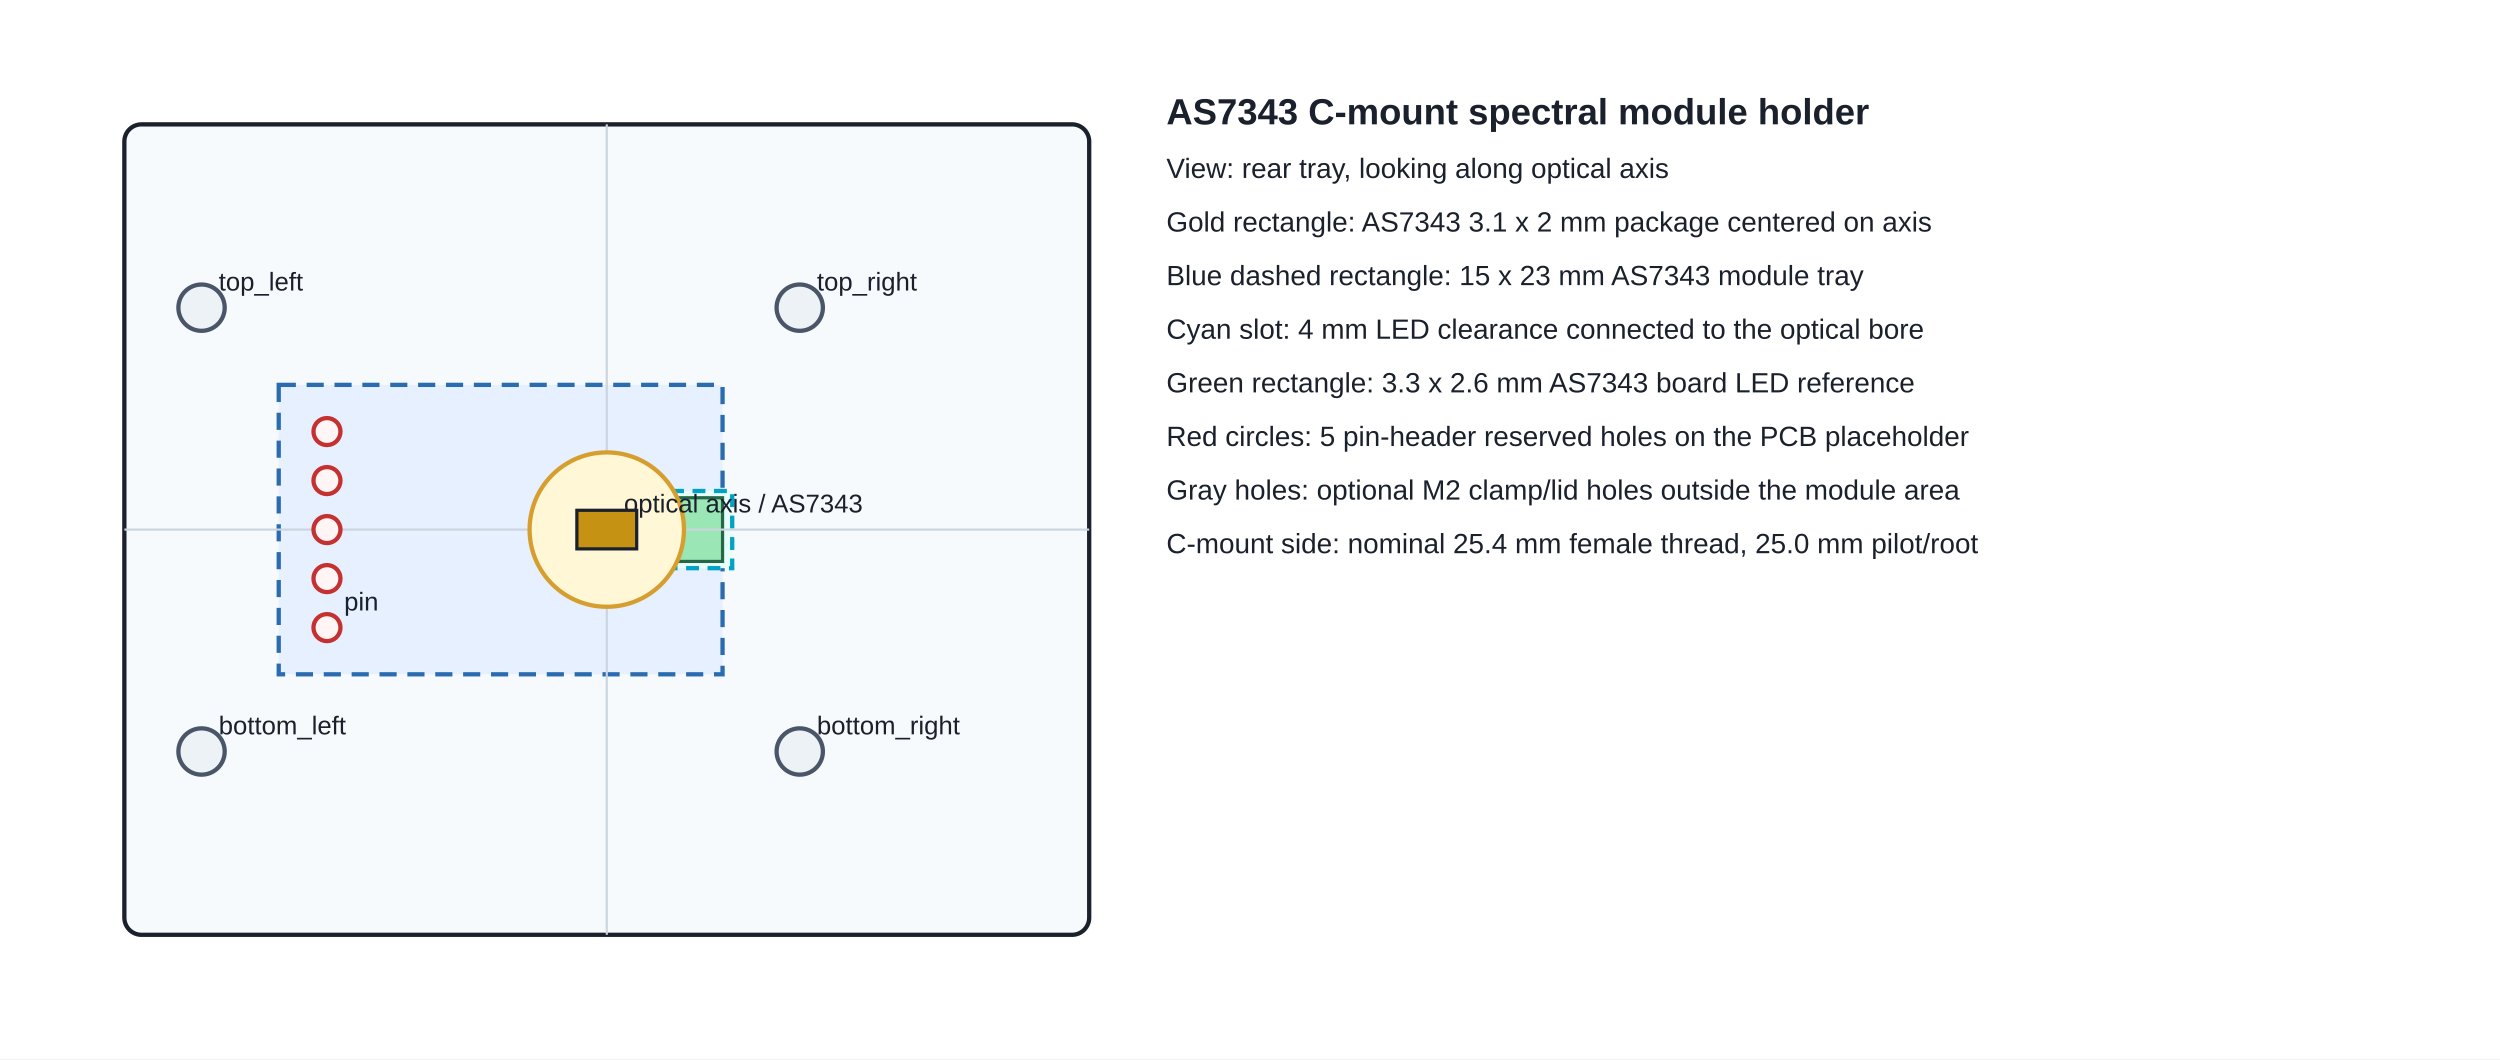
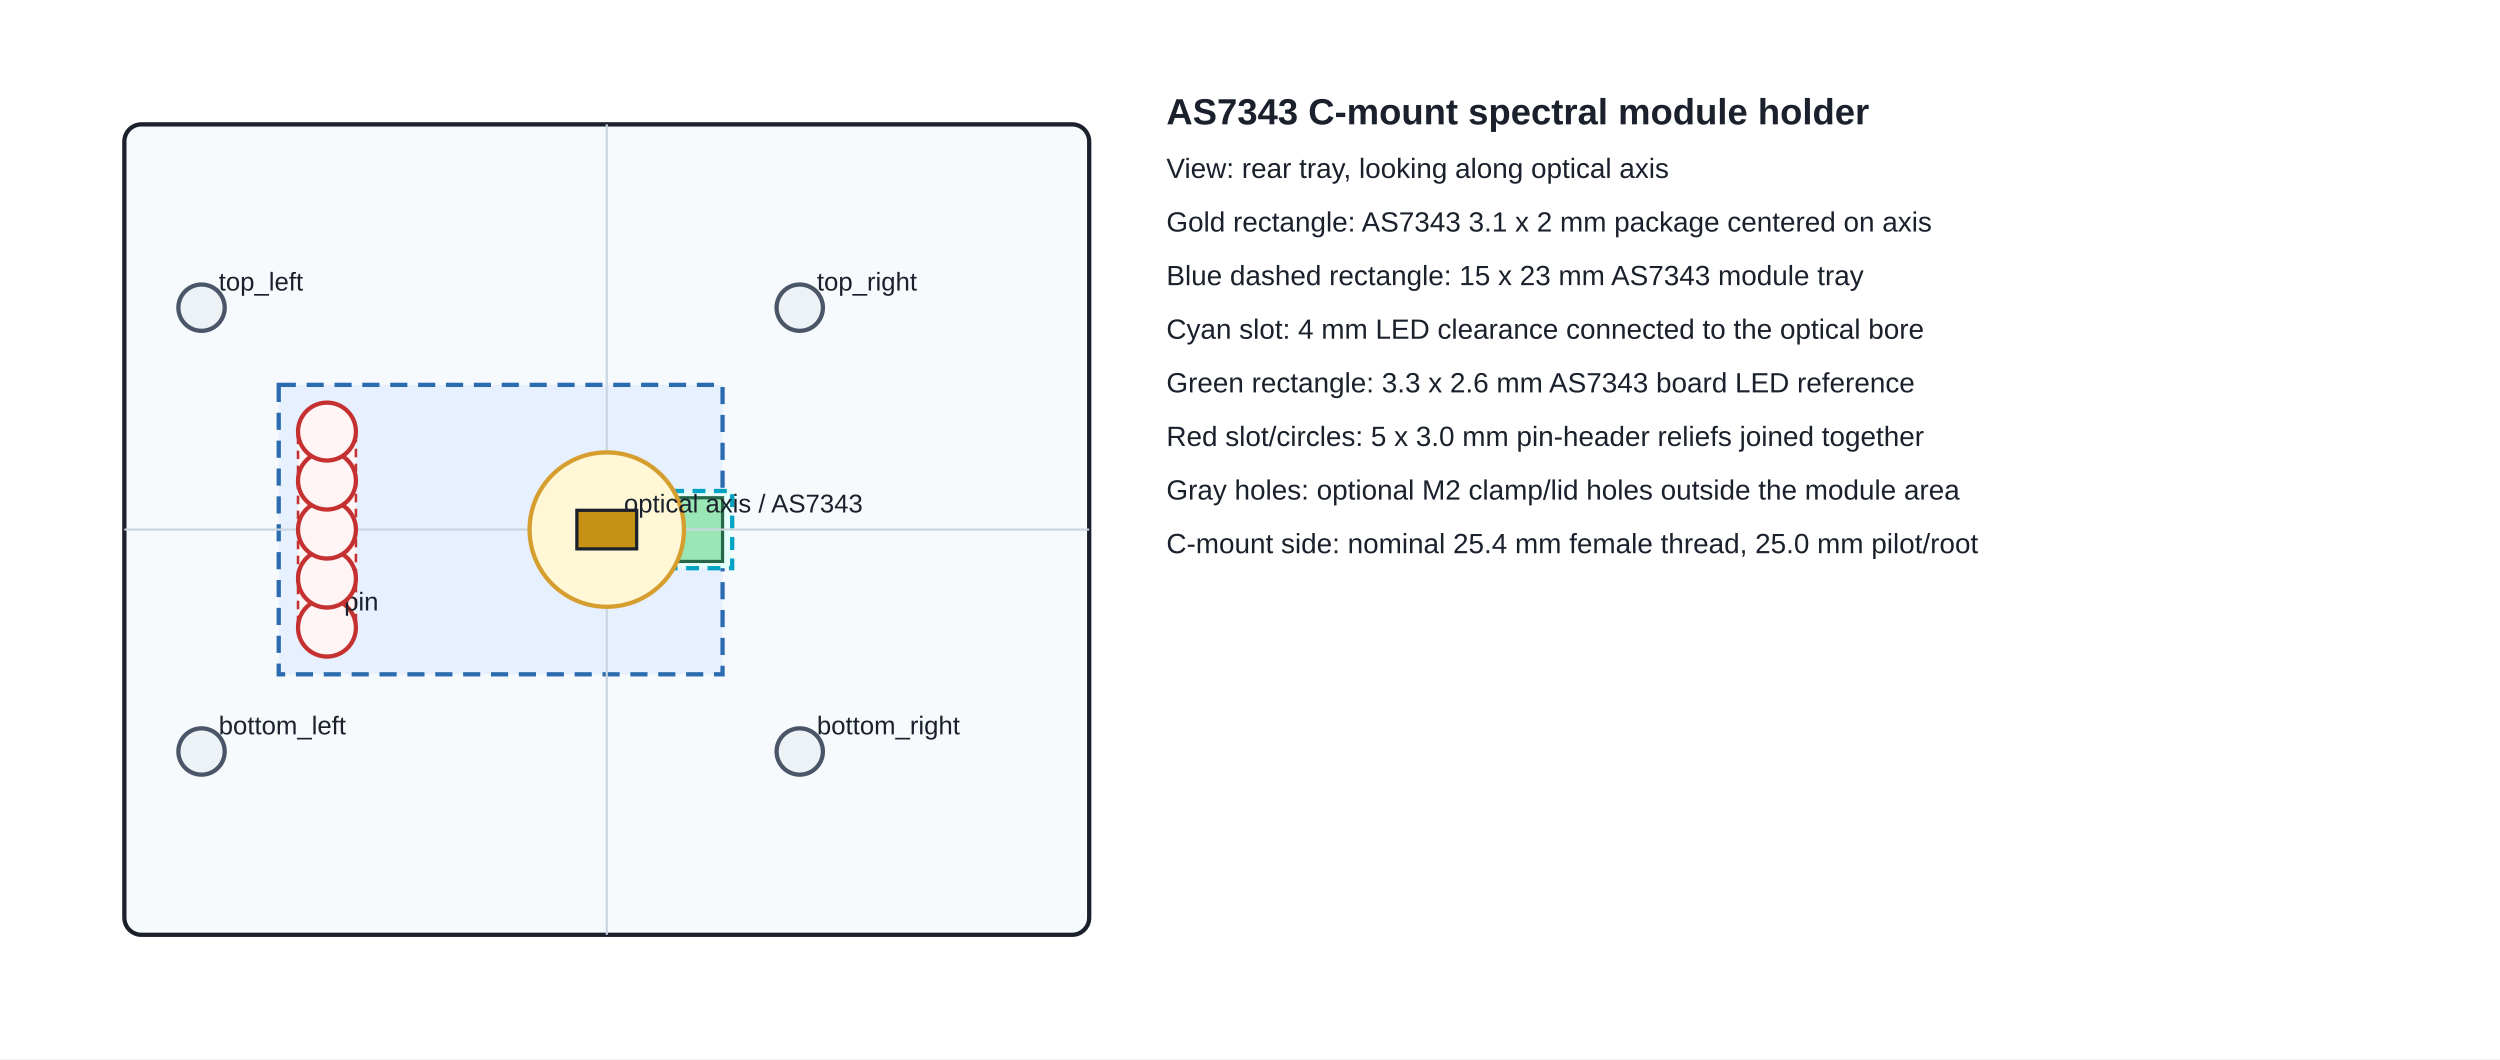
<svg xmlns="http://www.w3.org/2000/svg" width="1166" height="494" viewBox="0 0 1166 494">
  <rect width="100%" height="100%" fill="white" />
  <rect x="58.00" y="58.00" width="450.00" height="378.00" rx="8" fill="#f7fafc" stroke="#1a202c" stroke-width="2" />
  <rect x="130.00" y="179.50" width="207.00" height="135.00" fill="#e6f0ff" stroke="#2b6cb0" stroke-width="2" stroke-dasharray="8 5" />
  <rect x="283.00" y="229.00" width="58.50" height="36.00" fill="#e6fffb" stroke="#00a3c4" stroke-width="2" stroke-dasharray="6 4" />
  <rect x="313.60" y="232.15" width="23.40" height="29.70" fill="#9ae6b4" stroke="#276749" stroke-width="1.5" />
+   <rect x="139.00" y="201.28" width="27.00" height="91.44" fill="#fff5f5" stroke="#c53030" stroke-width="1.2" stroke-dasharray="4 3" />
  <line x1="58.00" y1="247.00" x2="508.00" y2="247.00" stroke="#cbd5e0" stroke-width="1" />
  <line x1="283.00" y1="58.00" x2="283.00" y2="436.00" stroke="#cbd5e0" stroke-width="1" />
  <circle cx="283.00" cy="247.00" r="36.00" fill="#fff7d6" stroke="#d69e2e" stroke-width="2" />
  <text x="291.00" y="239.00" font-family="Arial" font-size="12" fill="#1a202c">optical axis / AS7343</text>
  <rect x="269.05" y="238.00" width="27.90" height="18.00" fill="#c69214" stroke="#1a202c" stroke-width="1.5" />
-   <circle cx="152.50" cy="292.72" r="6.30" fill="#fff5f5" stroke="#c53030" stroke-width="2" />
+   <circle cx="152.50" cy="292.72" r="13.50" fill="#fff5f5" stroke="#c53030" stroke-width="2" />
  <text x="160.50" y="284.72" font-family="Arial" font-size="12" fill="#1a202c">pin</text>
-   <circle cx="152.50" cy="269.86" r="6.30" fill="#fff5f5" stroke="#c53030" stroke-width="2" />
-   <circle cx="152.50" cy="247.00" r="6.30" fill="#fff5f5" stroke="#c53030" stroke-width="2" />
-   <circle cx="152.50" cy="224.14" r="6.30" fill="#fff5f5" stroke="#c53030" stroke-width="2" />
-   <circle cx="152.50" cy="201.28" r="6.30" fill="#fff5f5" stroke="#c53030" stroke-width="2" />
+   <circle cx="152.50" cy="269.86" r="13.50" fill="#fff5f5" stroke="#c53030" stroke-width="2" />
+   <circle cx="152.50" cy="247.00" r="13.50" fill="#fff5f5" stroke="#c53030" stroke-width="2" />
+   <circle cx="152.50" cy="224.14" r="13.50" fill="#fff5f5" stroke="#c53030" stroke-width="2" />
+   <circle cx="152.50" cy="201.28" r="13.50" fill="#fff5f5" stroke="#c53030" stroke-width="2" />
  <circle cx="94.00" cy="350.50" r="10.80" fill="#edf2f7" stroke="#4a5568" stroke-width="2" />
  <text x="102.00" y="342.50" font-family="Arial" font-size="12" fill="#1a202c">bottom_left</text>
  <circle cx="94.00" cy="143.50" r="10.80" fill="#edf2f7" stroke="#4a5568" stroke-width="2" />
  <text x="102.00" y="135.50" font-family="Arial" font-size="12" fill="#1a202c">top_left</text>
  <circle cx="373.00" cy="350.50" r="10.80" fill="#edf2f7" stroke="#4a5568" stroke-width="2" />
  <text x="381.00" y="342.50" font-family="Arial" font-size="12" fill="#1a202c">bottom_right</text>
  <circle cx="373.00" cy="143.50" r="10.80" fill="#edf2f7" stroke="#4a5568" stroke-width="2" />
  <text x="381.00" y="135.50" font-family="Arial" font-size="12" fill="#1a202c">top_right</text>
  <text x="544.00" y="58.00" font-family="Arial" font-size="17" font-weight="700" fill="#1a202c">AS7343 C-mount spectral module holder</text>
  <text x="544.00" y="83.00" font-family="Arial" font-size="13" font-weight="400" fill="#1a202c">View: rear tray, looking along optical axis</text>
  <text x="544.00" y="108.00" font-family="Arial" font-size="13" font-weight="400" fill="#1a202c">Gold rectangle: AS7343 3.1 x 2 mm package centered on axis</text>
  <text x="544.00" y="133.00" font-family="Arial" font-size="13" font-weight="400" fill="#1a202c">Blue dashed rectangle: 15 x 23 mm AS7343 module tray</text>
  <text x="544.00" y="158.00" font-family="Arial" font-size="13" font-weight="400" fill="#1a202c">Cyan slot: 4 mm LED clearance connected to the optical bore</text>
  <text x="544.00" y="183.00" font-family="Arial" font-size="13" font-weight="400" fill="#1a202c">Green rectangle: 3.3 x 2.6 mm AS7343 board LED reference</text>
-   <text x="544.00" y="208.00" font-family="Arial" font-size="13" font-weight="400" fill="#1a202c">Red circles: 5 pin-header reserved holes on the PCB placeholder</text>
+   <text x="544.00" y="208.00" font-family="Arial" font-size="13" font-weight="400" fill="#1a202c">Red slot/circles: 5 x 3.0 mm pin-header reliefs joined together</text>
  <text x="544.00" y="233.00" font-family="Arial" font-size="13" font-weight="400" fill="#1a202c">Gray holes: optional M2 clamp/lid holes outside the module area</text>
  <text x="544.00" y="258.00" font-family="Arial" font-size="13" font-weight="400" fill="#1a202c">C-mount side: nominal 25.4 mm female thread, 25.0 mm pilot/root</text>
</svg>
